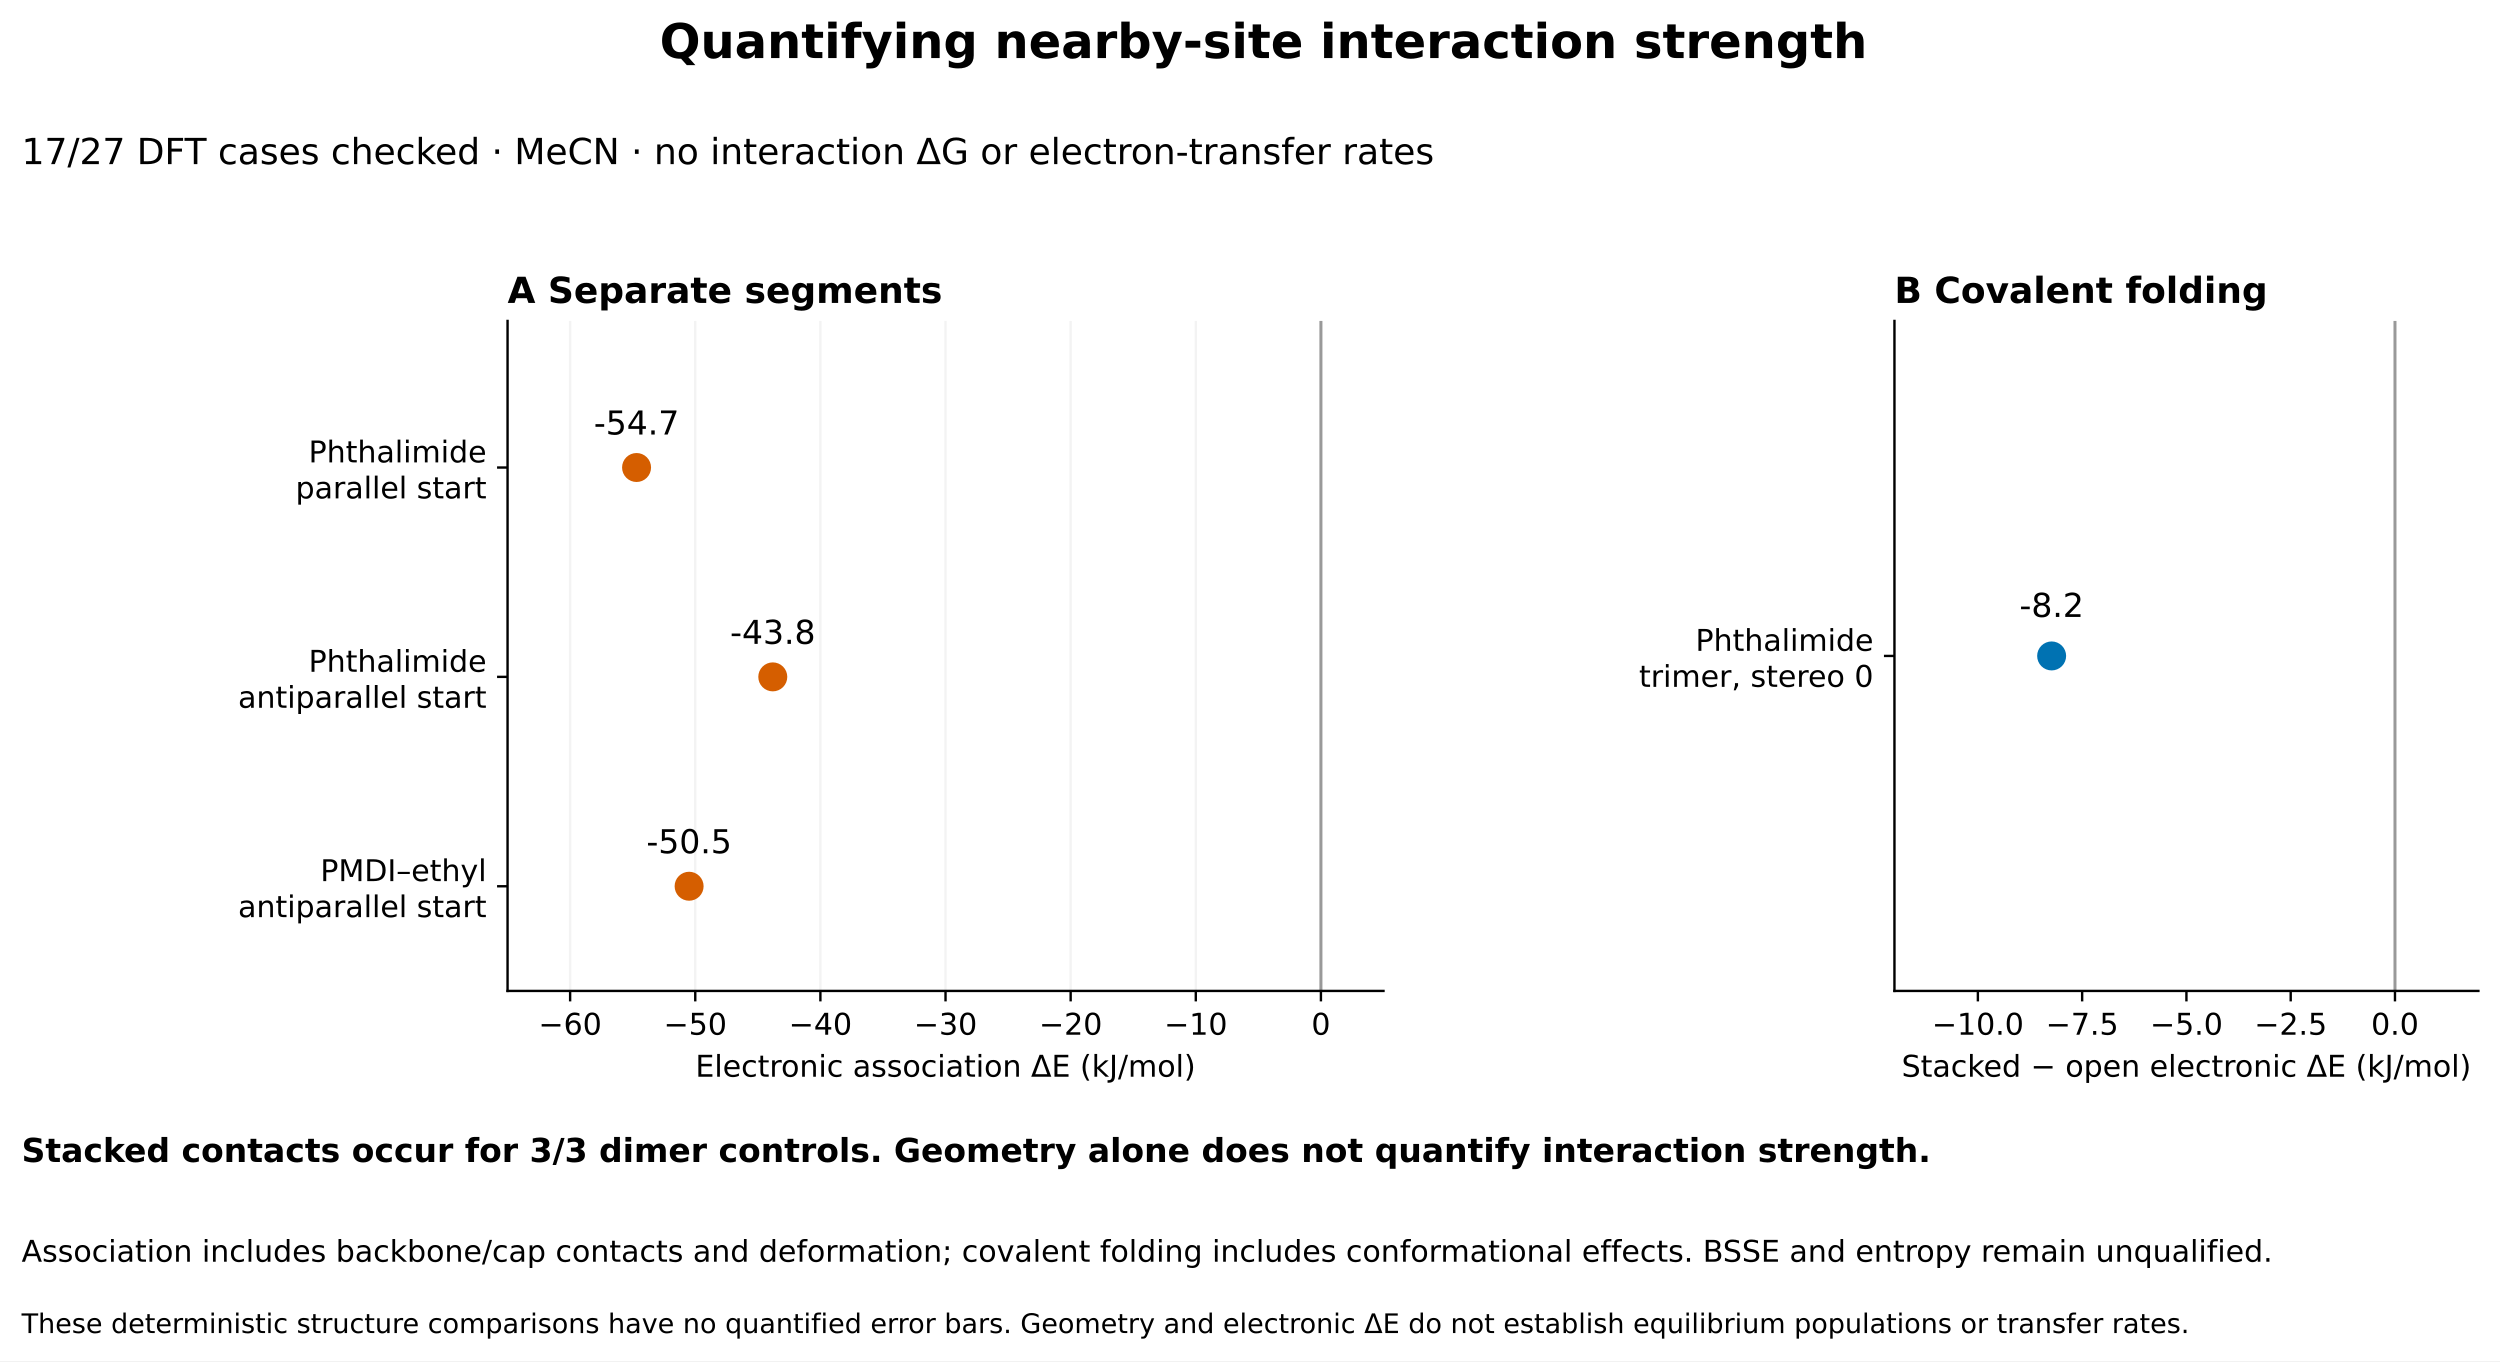
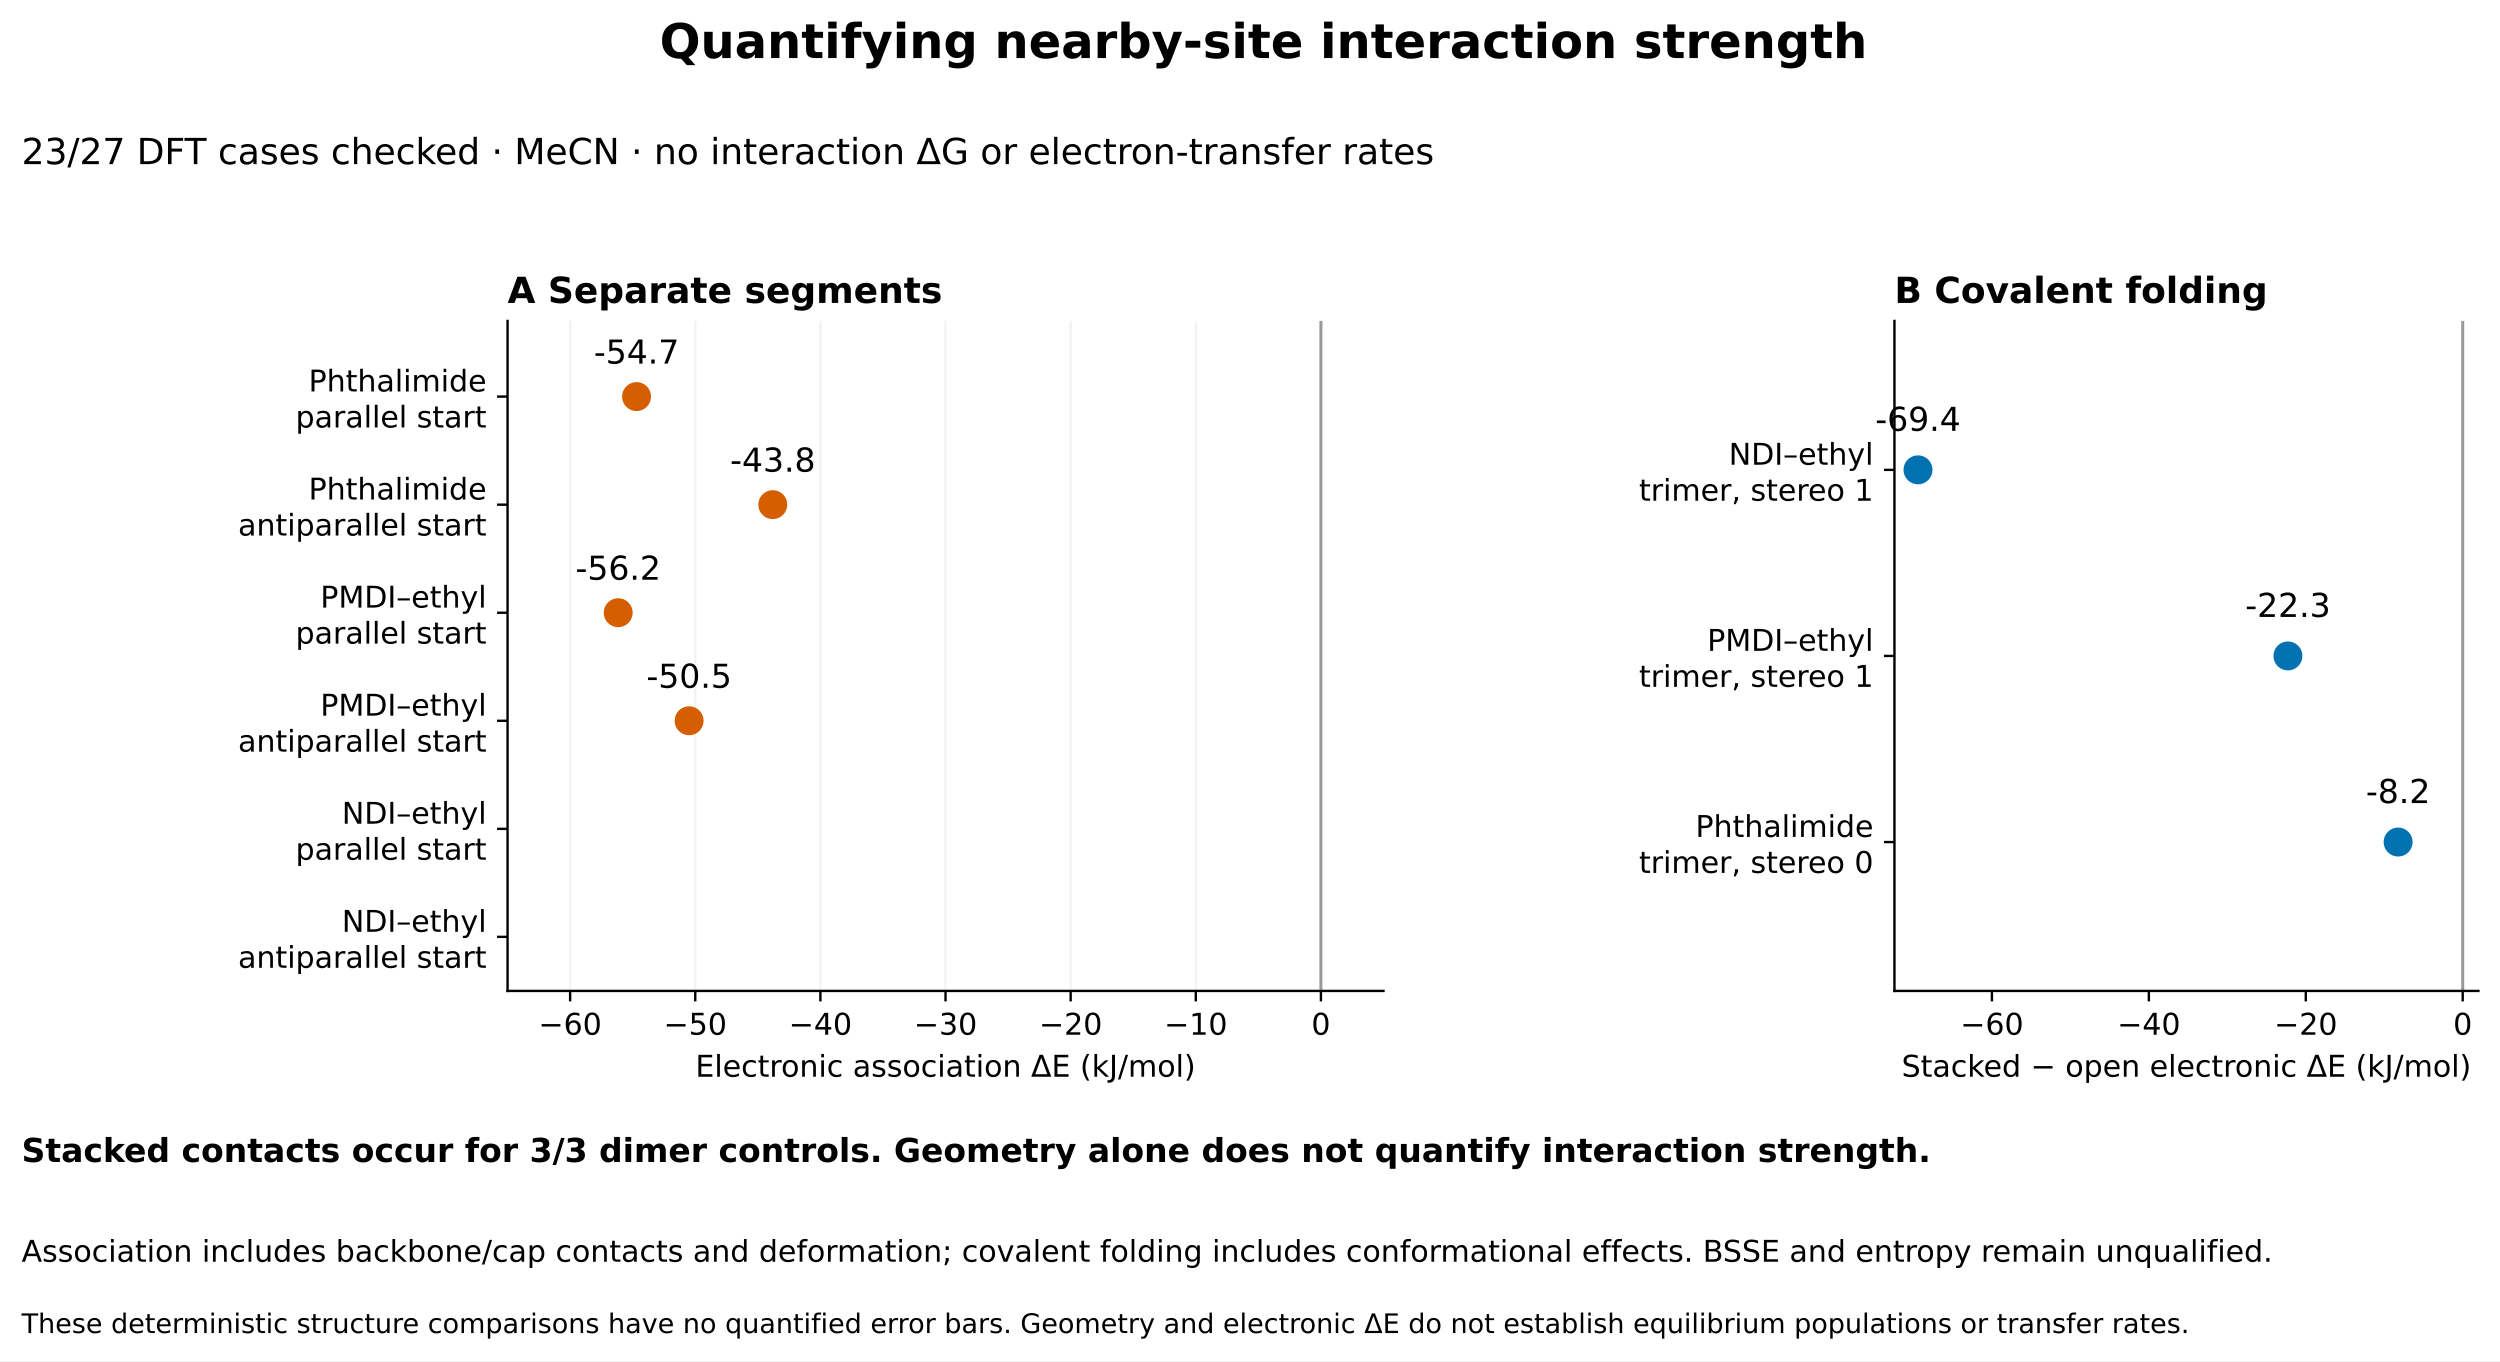
<svg xmlns="http://www.w3.org/2000/svg" xmlns:xlink="http://www.w3.org/1999/xlink" width="833.4pt" height="453.746pt" viewBox="0 0 833.4 453.746" version="1.1">
  <defs>
    <style type="text/css">*{stroke-linejoin: round; stroke-linecap: butt}</style>
  </defs>
  <g id="figure_1">
    <g id="patch_1">
      <path d="M 0 453.746  L 833.4 453.746  L 833.4 0  L 0 0  z " style="fill: #ffffff" />
    </g>
    <g id="axes_1">
      <g id="patch_2">
        <path d="M 169.2 330.336  L 461.2 330.336  L 461.2 106.992  L 169.2 106.992  z " style="fill: #ffffff" />
      </g>
      <g id="matplotlib.axis_1">
        <g id="xtick_1">
          <g id="line2d_1">
-             <path d="M 190.057 330.336  L 190.057 106.992  " clip-path="url(#p8a95fef27a)" style="fill: none; stroke: #b0b0b0; stroke-opacity: 0.15; stroke-width: 0.8; stroke-linecap: square" />
+             <path d="M 190.057 330.336  L 190.057 106.992  " clip-path="url(#p42fcfee51f)" style="fill: none; stroke: #b0b0b0; stroke-opacity: 0.15; stroke-width: 0.8; stroke-linecap: square" />
          </g>
          <g id="line2d_2">
            <defs>
-               <path id="maa827447a4" d="M 0 0  L 0 3.5  " style="stroke: #000000; stroke-width: 0.8" />
+               <path id="m24a5abd5e6" d="M 0 0  L 0 3.5  " style="stroke: #000000; stroke-width: 0.8" />
            </defs>
            <g>
-               <use xlink:href="#maa827447a4" x="190.057" y="330.336" style="stroke: #000000; stroke-width: 0.8" />
+               <use xlink:href="#m24a5abd5e6" x="190.057" y="330.336" style="stroke: #000000; stroke-width: 0.8" />
            </g>
          </g>
          <g id="text_1">
            <text style="font-size: 10px; font-family: 'DejaVu Sans'; text-anchor: middle" x="190.057" y="344.934" transform="rotate(-0 190.0571 344.9337)">−60</text>
          </g>
        </g>
        <g id="xtick_2">
          <g id="line2d_3">
-             <path d="M 231.771 330.336  L 231.771 106.992  " clip-path="url(#p8a95fef27a)" style="fill: none; stroke: #b0b0b0; stroke-opacity: 0.15; stroke-width: 0.8; stroke-linecap: square" />
+             <path d="M 231.771 330.336  L 231.771 106.992  " clip-path="url(#p42fcfee51f)" style="fill: none; stroke: #b0b0b0; stroke-opacity: 0.15; stroke-width: 0.8; stroke-linecap: square" />
          </g>
          <g id="line2d_4">
            <g>
-               <use xlink:href="#maa827447a4" x="231.771" y="330.336" style="stroke: #000000; stroke-width: 0.8" />
+               <use xlink:href="#m24a5abd5e6" x="231.771" y="330.336" style="stroke: #000000; stroke-width: 0.8" />
            </g>
          </g>
          <g id="text_2">
            <text style="font-size: 10px; font-family: 'DejaVu Sans'; text-anchor: middle" x="231.771" y="344.934" transform="rotate(-0 231.7714 344.9337)">−50</text>
          </g>
        </g>
        <g id="xtick_3">
          <g id="line2d_5">
-             <path d="M 273.486 330.336  L 273.486 106.992  " clip-path="url(#p8a95fef27a)" style="fill: none; stroke: #b0b0b0; stroke-opacity: 0.15; stroke-width: 0.8; stroke-linecap: square" />
+             <path d="M 273.486 330.336  L 273.486 106.992  " clip-path="url(#p42fcfee51f)" style="fill: none; stroke: #b0b0b0; stroke-opacity: 0.15; stroke-width: 0.8; stroke-linecap: square" />
          </g>
          <g id="line2d_6">
            <g>
-               <use xlink:href="#maa827447a4" x="273.486" y="330.336" style="stroke: #000000; stroke-width: 0.8" />
+               <use xlink:href="#m24a5abd5e6" x="273.486" y="330.336" style="stroke: #000000; stroke-width: 0.8" />
            </g>
          </g>
          <g id="text_3">
            <text style="font-size: 10px; font-family: 'DejaVu Sans'; text-anchor: middle" x="273.486" y="344.934" transform="rotate(-0 273.4857 344.9337)">−40</text>
          </g>
        </g>
        <g id="xtick_4">
          <g id="line2d_7">
-             <path d="M 315.2 330.336  L 315.2 106.992  " clip-path="url(#p8a95fef27a)" style="fill: none; stroke: #b0b0b0; stroke-opacity: 0.15; stroke-width: 0.8; stroke-linecap: square" />
+             <path d="M 315.2 330.336  L 315.2 106.992  " clip-path="url(#p42fcfee51f)" style="fill: none; stroke: #b0b0b0; stroke-opacity: 0.15; stroke-width: 0.8; stroke-linecap: square" />
          </g>
          <g id="line2d_8">
            <g>
-               <use xlink:href="#maa827447a4" x="315.2" y="330.336" style="stroke: #000000; stroke-width: 0.8" />
+               <use xlink:href="#m24a5abd5e6" x="315.2" y="330.336" style="stroke: #000000; stroke-width: 0.8" />
            </g>
          </g>
          <g id="text_4">
            <text style="font-size: 10px; font-family: 'DejaVu Sans'; text-anchor: middle" x="315.2" y="344.934" transform="rotate(-0 315.2 344.9337)">−30</text>
          </g>
        </g>
        <g id="xtick_5">
          <g id="line2d_9">
-             <path d="M 356.914 330.336  L 356.914 106.992  " clip-path="url(#p8a95fef27a)" style="fill: none; stroke: #b0b0b0; stroke-opacity: 0.15; stroke-width: 0.8; stroke-linecap: square" />
+             <path d="M 356.914 330.336  L 356.914 106.992  " clip-path="url(#p42fcfee51f)" style="fill: none; stroke: #b0b0b0; stroke-opacity: 0.15; stroke-width: 0.8; stroke-linecap: square" />
          </g>
          <g id="line2d_10">
            <g>
-               <use xlink:href="#maa827447a4" x="356.914" y="330.336" style="stroke: #000000; stroke-width: 0.8" />
+               <use xlink:href="#m24a5abd5e6" x="356.914" y="330.336" style="stroke: #000000; stroke-width: 0.8" />
            </g>
          </g>
          <g id="text_5">
            <text style="font-size: 10px; font-family: 'DejaVu Sans'; text-anchor: middle" x="356.914" y="344.934" transform="rotate(-0 356.9143 344.9337)">−20</text>
          </g>
        </g>
        <g id="xtick_6">
          <g id="line2d_11">
-             <path d="M 398.629 330.336  L 398.629 106.992  " clip-path="url(#p8a95fef27a)" style="fill: none; stroke: #b0b0b0; stroke-opacity: 0.15; stroke-width: 0.8; stroke-linecap: square" />
+             <path d="M 398.629 330.336  L 398.629 106.992  " clip-path="url(#p42fcfee51f)" style="fill: none; stroke: #b0b0b0; stroke-opacity: 0.15; stroke-width: 0.8; stroke-linecap: square" />
          </g>
          <g id="line2d_12">
            <g>
-               <use xlink:href="#maa827447a4" x="398.629" y="330.336" style="stroke: #000000; stroke-width: 0.8" />
+               <use xlink:href="#m24a5abd5e6" x="398.629" y="330.336" style="stroke: #000000; stroke-width: 0.8" />
            </g>
          </g>
          <g id="text_6">
            <text style="font-size: 10px; font-family: 'DejaVu Sans'; text-anchor: middle" x="398.629" y="344.934" transform="rotate(-0 398.6286 344.9337)">−10</text>
          </g>
        </g>
        <g id="xtick_7">
          <g id="line2d_13">
-             <path d="M 440.343 330.336  L 440.343 106.992  " clip-path="url(#p8a95fef27a)" style="fill: none; stroke: #b0b0b0; stroke-opacity: 0.15; stroke-width: 0.8; stroke-linecap: square" />
+             <path d="M 440.343 330.336  L 440.343 106.992  " clip-path="url(#p42fcfee51f)" style="fill: none; stroke: #b0b0b0; stroke-opacity: 0.15; stroke-width: 0.8; stroke-linecap: square" />
          </g>
          <g id="line2d_14">
            <g>
-               <use xlink:href="#maa827447a4" x="440.343" y="330.336" style="stroke: #000000; stroke-width: 0.8" />
+               <use xlink:href="#m24a5abd5e6" x="440.343" y="330.336" style="stroke: #000000; stroke-width: 0.8" />
            </g>
          </g>
          <g id="text_7">
            <text style="font-size: 10px; font-family: 'DejaVu Sans'; text-anchor: middle" x="440.343" y="344.934" transform="rotate(-0 440.3429 344.9337)">0</text>
          </g>
        </g>
        <g id="text_8">
          <text style="font-size: 10px; font-family: 'DejaVu Sans'; text-anchor: middle" x="315.2" y="358.934" transform="rotate(-0 315.2 358.9344)">Electronic association ΔE (kJ/mol)</text>
        </g>
      </g>
      <g id="matplotlib.axis_2">
        <g id="ytick_1">
          <g id="line2d_15">
            <defs>
-               <path id="m234078ade5" d="M 0 0  L -3.5 0  " style="stroke: #000000; stroke-width: 0.8" />
+               <path id="m16704527cc" d="M 0 0  L -3.5 0  " style="stroke: #000000; stroke-width: 0.8" />
            </defs>
            <g>
-               <use xlink:href="#m234078ade5" x="169.2" y="155.849" style="stroke: #000000; stroke-width: 0.8" />
+               <use xlink:href="#m16704527cc" x="169.2" y="132.208" style="stroke: #000000; stroke-width: 0.8" />
            </g>
          </g>
          <g id="text_9">
-             <text style="font-size: 10px; font-family: 'DejaVu Sans'" transform="translate(102.8703 154.1468)">Phthalimide</text>
-             <text style="font-size: 10px; font-family: 'DejaVu Sans'" transform="translate(98.52969 166.1496)">parallel start</text>
+             <text style="font-size: 10px; font-family: 'DejaVu Sans'" transform="translate(102.8703 130.5066)">Phthalimide</text>
+             <text style="font-size: 10px; font-family: 'DejaVu Sans'" transform="translate(98.52969 142.5093)">parallel start</text>
          </g>
        </g>
        <g id="ytick_2">
          <g id="line2d_16">
            <g>
-               <use xlink:href="#m234078ade5" x="169.2" y="225.643" style="stroke: #000000; stroke-width: 0.8" />
+               <use xlink:href="#m16704527cc" x="169.2" y="168.231" style="stroke: #000000; stroke-width: 0.8" />
            </g>
          </g>
          <g id="text_10">
-             <text style="font-size: 10px; font-family: 'DejaVu Sans'" transform="translate(102.8703 223.9418)">Phthalimide</text>
-             <text style="font-size: 10px; font-family: 'DejaVu Sans'" transform="translate(79.36562 235.9446)">antiparallel start</text>
+             <text style="font-size: 10px; font-family: 'DejaVu Sans'" transform="translate(102.8703 166.5298)">Phthalimide</text>
+             <text style="font-size: 10px; font-family: 'DejaVu Sans'" transform="translate(79.36562 178.5326)">antiparallel start</text>
          </g>
        </g>
        <g id="ytick_3">
          <g id="line2d_17">
            <g>
-               <use xlink:href="#m234078ade5" x="169.2" y="295.438" style="stroke: #000000; stroke-width: 0.8" />
+               <use xlink:href="#m16704527cc" x="169.2" y="204.255" style="stroke: #000000; stroke-width: 0.8" />
            </g>
          </g>
          <g id="text_11">
-             <text style="font-size: 10px; font-family: 'DejaVu Sans'" transform="translate(106.7844 293.7368)">PMDI–ethyl</text>
-             <text style="font-size: 10px; font-family: 'DejaVu Sans'" transform="translate(79.36562 305.7396)">antiparallel start</text>
-           </g>
-         </g>
-       </g>
-       <g id="line2d_18">
-         <path d="M 440.343 330.336  L 440.343 106.992  " clip-path="url(#p8a95fef27a)" style="fill: none; stroke: #999999; stroke-linecap: square" />
+             <text style="font-size: 10px; font-family: 'DejaVu Sans'" transform="translate(106.7844 202.5531)">PMDI–ethyl</text>
+             <text style="font-size: 10px; font-family: 'DejaVu Sans'" transform="translate(98.52969 214.5558)">parallel start</text>
+           </g>
+         </g>
+         <g id="ytick_4">
+           <g id="line2d_18">
+             <g>
+               <use xlink:href="#m16704527cc" x="169.2" y="240.278" style="stroke: #000000; stroke-width: 0.8" />
+             </g>
+           </g>
+           <g id="text_12">
+             <text style="font-size: 10px; font-family: 'DejaVu Sans'" transform="translate(106.7844 238.5763)">PMDI–ethyl</text>
+             <text style="font-size: 10px; font-family: 'DejaVu Sans'" transform="translate(79.36562 250.579)">antiparallel start</text>
+           </g>
+         </g>
+         <g id="ytick_5">
+           <g id="line2d_19">
+             <g>
+               <use xlink:href="#m16704527cc" x="169.2" y="276.301" style="stroke: #000000; stroke-width: 0.8" />
+             </g>
+           </g>
+           <g id="text_13">
+             <text style="font-size: 10px; font-family: 'DejaVu Sans'" transform="translate(113.9609 274.5995)">NDI–ethyl</text>
+             <text style="font-size: 10px; font-family: 'DejaVu Sans'" transform="translate(98.52969 286.6022)">parallel start</text>
+           </g>
+         </g>
+         <g id="ytick_6">
+           <g id="line2d_20">
+             <g>
+               <use xlink:href="#m16704527cc" x="169.2" y="312.324" style="stroke: #000000; stroke-width: 0.8" />
+             </g>
+           </g>
+           <g id="text_14">
+             <text style="font-size: 10px; font-family: 'DejaVu Sans'" transform="translate(113.9609 310.6227)">NDI–ethyl</text>
+             <text style="font-size: 10px; font-family: 'DejaVu Sans'" transform="translate(79.36562 322.6255)">antiparallel start</text>
+           </g>
+         </g>
+       </g>
+       <g id="line2d_21">
+         <path d="M 440.343 330.336  L 440.343 106.992  " clip-path="url(#p42fcfee51f)" style="fill: none; stroke: #999999; stroke-linecap: square" />
      </g>
      <g id="patch_3">
        <path d="M 169.2 330.336  L 169.2 106.992  " style="fill: none; stroke: #000000; stroke-width: 0.8; stroke-linejoin: miter; stroke-linecap: square" />
      </g>
      <g id="patch_4">
        <path d="M 169.2 330.336  L 461.2 330.336  " style="fill: none; stroke: #000000; stroke-width: 0.8; stroke-linejoin: miter; stroke-linecap: square" />
      </g>
      <g id="PathCollection_1">
        <defs>
-           <path id="m5d35435048" d="M 0 4.33  C 1.148 4.33 2.25 3.874 3.062 3.062  C 3.874 2.25 4.33 1.148 4.33 0  C 4.33 -1.148 3.874 -2.25 3.062 -3.062  C 2.25 -3.874 1.148 -4.33 0 -4.33  C -1.148 -4.33 -2.25 -3.874 -3.062 -3.062  C -3.874 -2.25 -4.33 -1.148 -4.33 0  C -4.33 1.148 -3.874 2.25 -3.062 3.062  C -2.25 3.874 -1.148 4.33 0 4.33  z " style="stroke: #d55e00" />
+           <path id="md2fe7d70c2" d="M 0 4.33  C 1.148 4.33 2.25 3.874 3.062 3.062  C 3.874 2.25 4.33 1.148 4.33 0  C 4.33 -1.148 3.874 -2.25 3.062 -3.062  C 2.25 -3.874 1.148 -4.33 0 -4.33  C -1.148 -4.33 -2.25 -3.874 -3.062 -3.062  C -3.874 -2.25 -4.33 -1.148 -4.33 0  C -4.33 1.148 -3.874 2.25 -3.062 3.062  C -2.25 3.874 -1.148 4.33 0 4.33  z " style="stroke: #d55e00" />
        </defs>
-         <g clip-path="url(#p8a95fef27a)">
-           <use xlink:href="#m5d35435048" x="212.205" y="155.849" style="fill: #d55e00; stroke: #d55e00" />
-           <use xlink:href="#m5d35435048" x="257.615" y="225.643" style="fill: #d55e00; stroke: #d55e00" />
-           <use xlink:href="#m5d35435048" x="229.723" y="295.438" style="fill: #d55e00; stroke: #d55e00" />
-         </g>
-       </g>
-       <g id="text_12">
-         <text style="font-size: 11px; font-family: 'DejaVu Sans'; text-anchor: middle" x="212.205" y="144.849" transform="rotate(-0 212.2053 144.8485)">-54.7</text>
-       </g>
-       <g id="text_13">
-         <text style="font-size: 11px; font-family: 'DejaVu Sans'; text-anchor: middle" x="257.615" y="214.643" transform="rotate(-0 257.6146 214.6435)">-43.8</text>
-       </g>
-       <g id="text_14">
-         <text style="font-size: 11px; font-family: 'DejaVu Sans'; text-anchor: middle" x="229.723" y="284.438" transform="rotate(-0 229.7232 284.4385)">-50.5</text>
+         <g clip-path="url(#p42fcfee51f)">
+           <use xlink:href="#md2fe7d70c2" x="212.205" y="132.208" style="fill: #d55e00; stroke: #d55e00" />
+           <use xlink:href="#md2fe7d70c2" x="257.615" y="168.231" style="fill: #d55e00; stroke: #d55e00" />
+           <use xlink:href="#md2fe7d70c2" x="206.08" y="204.255" style="fill: #d55e00; stroke: #d55e00" />
+           <use xlink:href="#md2fe7d70c2" x="229.723" y="240.278" style="fill: #d55e00; stroke: #d55e00" />
+           <use xlink:href="#md2fe7d70c2" x="35.337" y="276.301" style="fill: #d55e00; stroke: #d55e00" />
+           <use xlink:href="#md2fe7d70c2" x="95.204" y="312.324" style="fill: #d55e00; stroke: #d55e00" />
+         </g>
      </g>
      <g id="text_15">
+         <text style="font-size: 11px; font-family: 'DejaVu Sans'; text-anchor: middle" x="212.205" y="121.208" transform="rotate(-0 212.2053 121.2083)">-54.7</text>
+       </g>
+       <g id="text_16">
+         <text style="font-size: 11px; font-family: 'DejaVu Sans'; text-anchor: middle" x="257.615" y="157.231" transform="rotate(-0 257.6146 157.2315)">-43.8</text>
+       </g>
+       <g id="text_17">
+         <text style="font-size: 11px; font-family: 'DejaVu Sans'; text-anchor: middle" x="206.08" y="193.255" transform="rotate(-0 206.0805 193.2547)">-56.2</text>
+       </g>
+       <g id="text_18">
+         <text style="font-size: 11px; font-family: 'DejaVu Sans'; text-anchor: middle" x="229.723" y="229.278" transform="rotate(-0 229.7232 229.2779)">-50.5</text>
+       </g>
+       <g id="text_19">
        <text style="font-weight: 700; font-size: 12px; font-family: 'DejaVu Sans'; text-anchor: start" x="169.2" y="100.992" transform="rotate(-0 169.2 100.992)">A  Separate segments</text>
      </g>
    </g>
    <g id="axes_2">
      <g id="patch_5">
        <path d="M 631.533 330.336  L 826.2 330.336  L 826.2 106.992  L 631.533 106.992  z " style="fill: #ffffff" />
      </g>
      <g id="PathCollection_2">
        <defs>
-           <path id="m8621500ed5" d="M 0 4.33  C 1.148 4.33 2.25 3.874 3.062 3.062  C 3.874 2.25 4.33 1.148 4.33 0  C 4.33 -1.148 3.874 -2.25 3.062 -3.062  C 2.25 -3.874 1.148 -4.33 0 -4.33  C -1.148 -4.33 -2.25 -3.874 -3.062 -3.062  C -3.874 -2.25 -4.33 -1.148 -4.33 0  C -4.33 1.148 -3.874 2.25 -3.062 3.062  C -2.25 3.874 -1.148 4.33 0 4.33  z " style="stroke: #0072b2" />
+           <path id="m9aea5331e9" d="M 0 4.33  C 1.148 4.33 2.25 3.874 3.062 3.062  C 3.874 2.25 4.33 1.148 4.33 0  C 4.33 -1.148 3.874 -2.25 3.062 -3.062  C 2.25 -3.874 1.148 -4.33 0 -4.33  C -1.148 -4.33 -2.25 -3.874 -3.062 -3.062  C -3.874 -2.25 -4.33 -1.148 -4.33 0  C -4.33 1.148 -3.874 2.25 -3.062 3.062  C -2.25 3.874 -1.148 4.33 0 4.33  z " style="stroke: #0072b2" />
        </defs>
-         <g clip-path="url(#p0b81f4a502)">
-           <use xlink:href="#m8621500ed5" x="683.934" y="218.664" style="fill: #0072b2; stroke: #0072b2" />
+         <g clip-path="url(#p4745996fe9)">
+           <use xlink:href="#m9aea5331e9" x="799.438" y="280.704" style="fill: #0072b2; stroke: #0072b2" />
+           <use xlink:href="#m9aea5331e9" x="762.704" y="218.664" style="fill: #0072b2; stroke: #0072b2" />
+           <use xlink:href="#m9aea5331e9" x="639.38" y="156.624" style="fill: #0072b2; stroke: #0072b2" />
        </g>
      </g>
      <g id="matplotlib.axis_3">
        <g id="xtick_8">
-           <g id="line2d_19">
-             <g>
-               <use xlink:href="#maa827447a4" x="659.343" y="330.336" style="stroke: #000000; stroke-width: 0.8" />
-             </g>
-           </g>
-           <g id="text_16">
-             <text style="font-size: 10px; font-family: 'DejaVu Sans'; text-anchor: middle" x="659.343" y="344.934" transform="rotate(-0 659.3429 344.9337)">−10.0</text>
+           <g id="line2d_22">
+             <g>
+               <use xlink:href="#m24a5abd5e6" x="664.027" y="330.336" style="stroke: #000000; stroke-width: 0.8" />
+             </g>
+           </g>
+           <g id="text_20">
+             <text style="font-size: 10px; font-family: 'DejaVu Sans'; text-anchor: middle" x="664.027" y="344.934" transform="rotate(-0 664.0275 344.9337)">−60</text>
          </g>
        </g>
        <g id="xtick_9">
-           <g id="line2d_20">
-             <g>
-               <use xlink:href="#maa827447a4" x="694.105" y="330.336" style="stroke: #000000; stroke-width: 0.8" />
-             </g>
-           </g>
-           <g id="text_17">
-             <text style="font-size: 10px; font-family: 'DejaVu Sans'; text-anchor: middle" x="694.105" y="344.934" transform="rotate(-0 694.1048 344.9337)">−7.5</text>
+           <g id="line2d_23">
+             <g>
+               <use xlink:href="#m24a5abd5e6" x="716.341" y="330.336" style="stroke: #000000; stroke-width: 0.8" />
+             </g>
+           </g>
+           <g id="text_21">
+             <text style="font-size: 10px; font-family: 'DejaVu Sans'; text-anchor: middle" x="716.341" y="344.934" transform="rotate(-0 716.3412 344.9337)">−40</text>
          </g>
        </g>
        <g id="xtick_10">
-           <g id="line2d_21">
-             <g>
-               <use xlink:href="#maa827447a4" x="728.867" y="330.336" style="stroke: #000000; stroke-width: 0.8" />
-             </g>
-           </g>
-           <g id="text_18">
-             <text style="font-size: 10px; font-family: 'DejaVu Sans'; text-anchor: middle" x="728.867" y="344.934" transform="rotate(-0 728.8667 344.9337)">−5.0</text>
+           <g id="line2d_24">
+             <g>
+               <use xlink:href="#m24a5abd5e6" x="768.655" y="330.336" style="stroke: #000000; stroke-width: 0.8" />
+             </g>
+           </g>
+           <g id="text_22">
+             <text style="font-size: 10px; font-family: 'DejaVu Sans'; text-anchor: middle" x="768.655" y="344.934" transform="rotate(-0 768.6549 344.9337)">−20</text>
          </g>
        </g>
        <g id="xtick_11">
-           <g id="line2d_22">
-             <g>
-               <use xlink:href="#maa827447a4" x="763.629" y="330.336" style="stroke: #000000; stroke-width: 0.8" />
-             </g>
-           </g>
-           <g id="text_19">
-             <text style="font-size: 10px; font-family: 'DejaVu Sans'; text-anchor: middle" x="763.629" y="344.934" transform="rotate(-0 763.6286 344.9337)">−2.5</text>
-           </g>
-         </g>
-         <g id="xtick_12">
-           <g id="line2d_23">
-             <g>
-               <use xlink:href="#maa827447a4" x="798.39" y="330.336" style="stroke: #000000; stroke-width: 0.8" />
-             </g>
-           </g>
-           <g id="text_20">
-             <text style="font-size: 10px; font-family: 'DejaVu Sans'; text-anchor: middle" x="798.39" y="344.934" transform="rotate(-0 798.3905 344.9337)">0.0</text>
-           </g>
-         </g>
-         <g id="text_21">
+           <g id="line2d_25">
+             <g>
+               <use xlink:href="#m24a5abd5e6" x="820.969" y="330.336" style="stroke: #000000; stroke-width: 0.8" />
+             </g>
+           </g>
+           <g id="text_23">
+             <text style="font-size: 10px; font-family: 'DejaVu Sans'; text-anchor: middle" x="820.969" y="344.934" transform="rotate(-0 820.9686 344.9337)">0</text>
+           </g>
+         </g>
+         <g id="text_24">
          <text style="font-size: 10px; font-family: 'DejaVu Sans'; text-anchor: middle" x="728.867" y="358.934" transform="rotate(-0 728.8667 358.9344)">Stacked − open electronic ΔE (kJ/mol)</text>
        </g>
      </g>
      <g id="matplotlib.axis_4">
-         <g id="ytick_4">
-           <g id="line2d_24">
-             <g>
-               <use xlink:href="#m234078ade5" x="631.533" y="218.664" style="stroke: #000000; stroke-width: 0.8" />
-             </g>
-           </g>
-           <g id="text_22">
-             <text style="font-size: 10px; font-family: 'DejaVu Sans'" transform="translate(565.2036 216.9623)">Phthalimide</text>
-             <text style="font-size: 10px; font-family: 'DejaVu Sans'" transform="translate(546.3771 228.9651)">trimer, stereo 0</text>
-           </g>
-         </g>
-       </g>
-       <g id="line2d_25">
-         <path d="M 798.39 330.336  L 798.39 106.992  " clip-path="url(#p0b81f4a502)" style="fill: none; stroke: #999999; stroke-linecap: square" />
+         <g id="ytick_7">
+           <g id="line2d_26">
+             <g>
+               <use xlink:href="#m16704527cc" x="631.533" y="280.704" style="stroke: #000000; stroke-width: 0.8" />
+             </g>
+           </g>
+           <g id="text_25">
+             <text style="font-size: 10px; font-family: 'DejaVu Sans'" transform="translate(565.2036 279.0023)">Phthalimide</text>
+             <text style="font-size: 10px; font-family: 'DejaVu Sans'" transform="translate(546.3771 291.0051)">trimer, stereo 0</text>
+           </g>
+         </g>
+         <g id="ytick_8">
+           <g id="line2d_27">
+             <g>
+               <use xlink:href="#m16704527cc" x="631.533" y="218.664" style="stroke: #000000; stroke-width: 0.8" />
+             </g>
+           </g>
+           <g id="text_26">
+             <text style="font-size: 10px; font-family: 'DejaVu Sans'" transform="translate(569.1177 216.9623)">PMDI–ethyl</text>
+             <text style="font-size: 10px; font-family: 'DejaVu Sans'" transform="translate(546.3771 228.9651)">trimer, stereo 1</text>
+           </g>
+         </g>
+         <g id="ytick_9">
+           <g id="line2d_28">
+             <g>
+               <use xlink:href="#m16704527cc" x="631.533" y="156.624" style="stroke: #000000; stroke-width: 0.8" />
+             </g>
+           </g>
+           <g id="text_27">
+             <text style="font-size: 10px; font-family: 'DejaVu Sans'" transform="translate(576.2943 154.9223)">NDI–ethyl</text>
+             <text style="font-size: 10px; font-family: 'DejaVu Sans'" transform="translate(546.3771 166.9251)">trimer, stereo 1</text>
+           </g>
+         </g>
+       </g>
+       <g id="line2d_29">
+         <path d="M 820.969 330.336  L 820.969 106.992  " clip-path="url(#p4745996fe9)" style="fill: none; stroke: #999999; stroke-linecap: square" />
      </g>
      <g id="patch_6">
        <path d="M 631.533 330.336  L 631.533 106.992  " style="fill: none; stroke: #000000; stroke-width: 0.8; stroke-linejoin: miter; stroke-linecap: square" />
      </g>
      <g id="patch_7">
        <path d="M 631.533 330.336  L 826.2 330.336  " style="fill: none; stroke: #000000; stroke-width: 0.8; stroke-linejoin: miter; stroke-linecap: square" />
      </g>
-       <g id="text_23">
-         <text style="font-size: 11px; font-family: 'DejaVu Sans'; text-anchor: middle" x="683.934" y="205.664" transform="rotate(-0 683.9343 205.664)">-8.2</text>
-       </g>
-       <g id="text_24">
+       <g id="text_28">
+         <text style="font-size: 11px; font-family: 'DejaVu Sans'; text-anchor: middle" x="799.438" y="267.704" transform="rotate(-0 799.4378 267.704)">-8.2</text>
+       </g>
+       <g id="text_29">
+         <text style="font-size: 11px; font-family: 'DejaVu Sans'; text-anchor: middle" x="762.704" y="205.664" transform="rotate(-0 762.7038 205.664)">-22.3</text>
+       </g>
+       <g id="text_30">
+         <text style="font-size: 11px; font-family: 'DejaVu Sans'; text-anchor: middle" x="639.38" y="143.624" transform="rotate(-0 639.3804 143.624)">-69.4</text>
+       </g>
+       <g id="text_31">
        <text style="font-weight: 700; font-size: 12px; font-family: 'DejaVu Sans'; text-anchor: start" x="631.533" y="100.992" transform="rotate(-0 631.5333 100.992)">B  Covalent folding</text>
      </g>
    </g>
-     <g id="text_25">
+     <g id="text_32">
      <text style="font-weight: 700; font-size: 16px; font-family: 'DejaVu Sans'; text-anchor: middle" x="421.2" y="19.358" transform="rotate(-0 421.2 19.3575)">Quantifying nearby-site interaction strength</text>
    </g>
-     <g id="text_26">
-       <text style="font-size: 12px; font-family: 'DejaVu Sans'; text-anchor: start" x="7.2" y="54.72" transform="rotate(-0 7.2 54.72)">17/27 DFT cases checked · MeCN · no interaction ΔG or electron-transfer rates</text>
-     </g>
-     <g id="text_27">
+     <g id="text_33">
+       <text style="font-size: 12px; font-family: 'DejaVu Sans'; text-anchor: start" x="7.2" y="54.72" transform="rotate(-0 7.2 54.72)">23/27 DFT cases checked · MeCN · no interaction ΔG or electron-transfer rates</text>
+     </g>
+     <g id="text_34">
      <text style="font-weight: 700; font-size: 11px; font-family: 'DejaVu Sans'; text-anchor: start" x="7.2" y="387.36" transform="rotate(-0 7.2 387.36)">Stacked contacts occur for 3/3 dimer controls. Geometry alone does not quantify interaction strength.</text>
    </g>
-     <g id="text_28">
+     <g id="text_35">
      <text style="font-size: 10px; font-family: 'DejaVu Sans'; text-anchor: start" x="7.2" y="420.624" transform="rotate(-0 7.2 420.624)">Association includes backbone/cap contacts and deformation; covalent folding includes conformational effects. BSSE and entropy remain unqualified.</text>
    </g>
-     <g id="text_29">
+     <g id="text_36">
      <text style="font-size: 9px; font-family: 'DejaVu Sans'; text-anchor: start" x="7.2" y="444.384" transform="rotate(-0 7.2 444.384)">These deterministic structure comparisons have no quantified error bars. Geometry and electronic ΔE do not establish equilibrium populations or transfer rates.</text>
    </g>
  </g>
  <defs>
-     <clipPath id="p8a95fef27a">
+     <clipPath id="p42fcfee51f">
      <rect x="169.2" y="106.992" width="292" height="223.344" />
    </clipPath>
-     <clipPath id="p0b81f4a502">
+     <clipPath id="p4745996fe9">
      <rect x="631.533" y="106.992" width="194.667" height="223.344" />
    </clipPath>
  </defs>
</svg>
